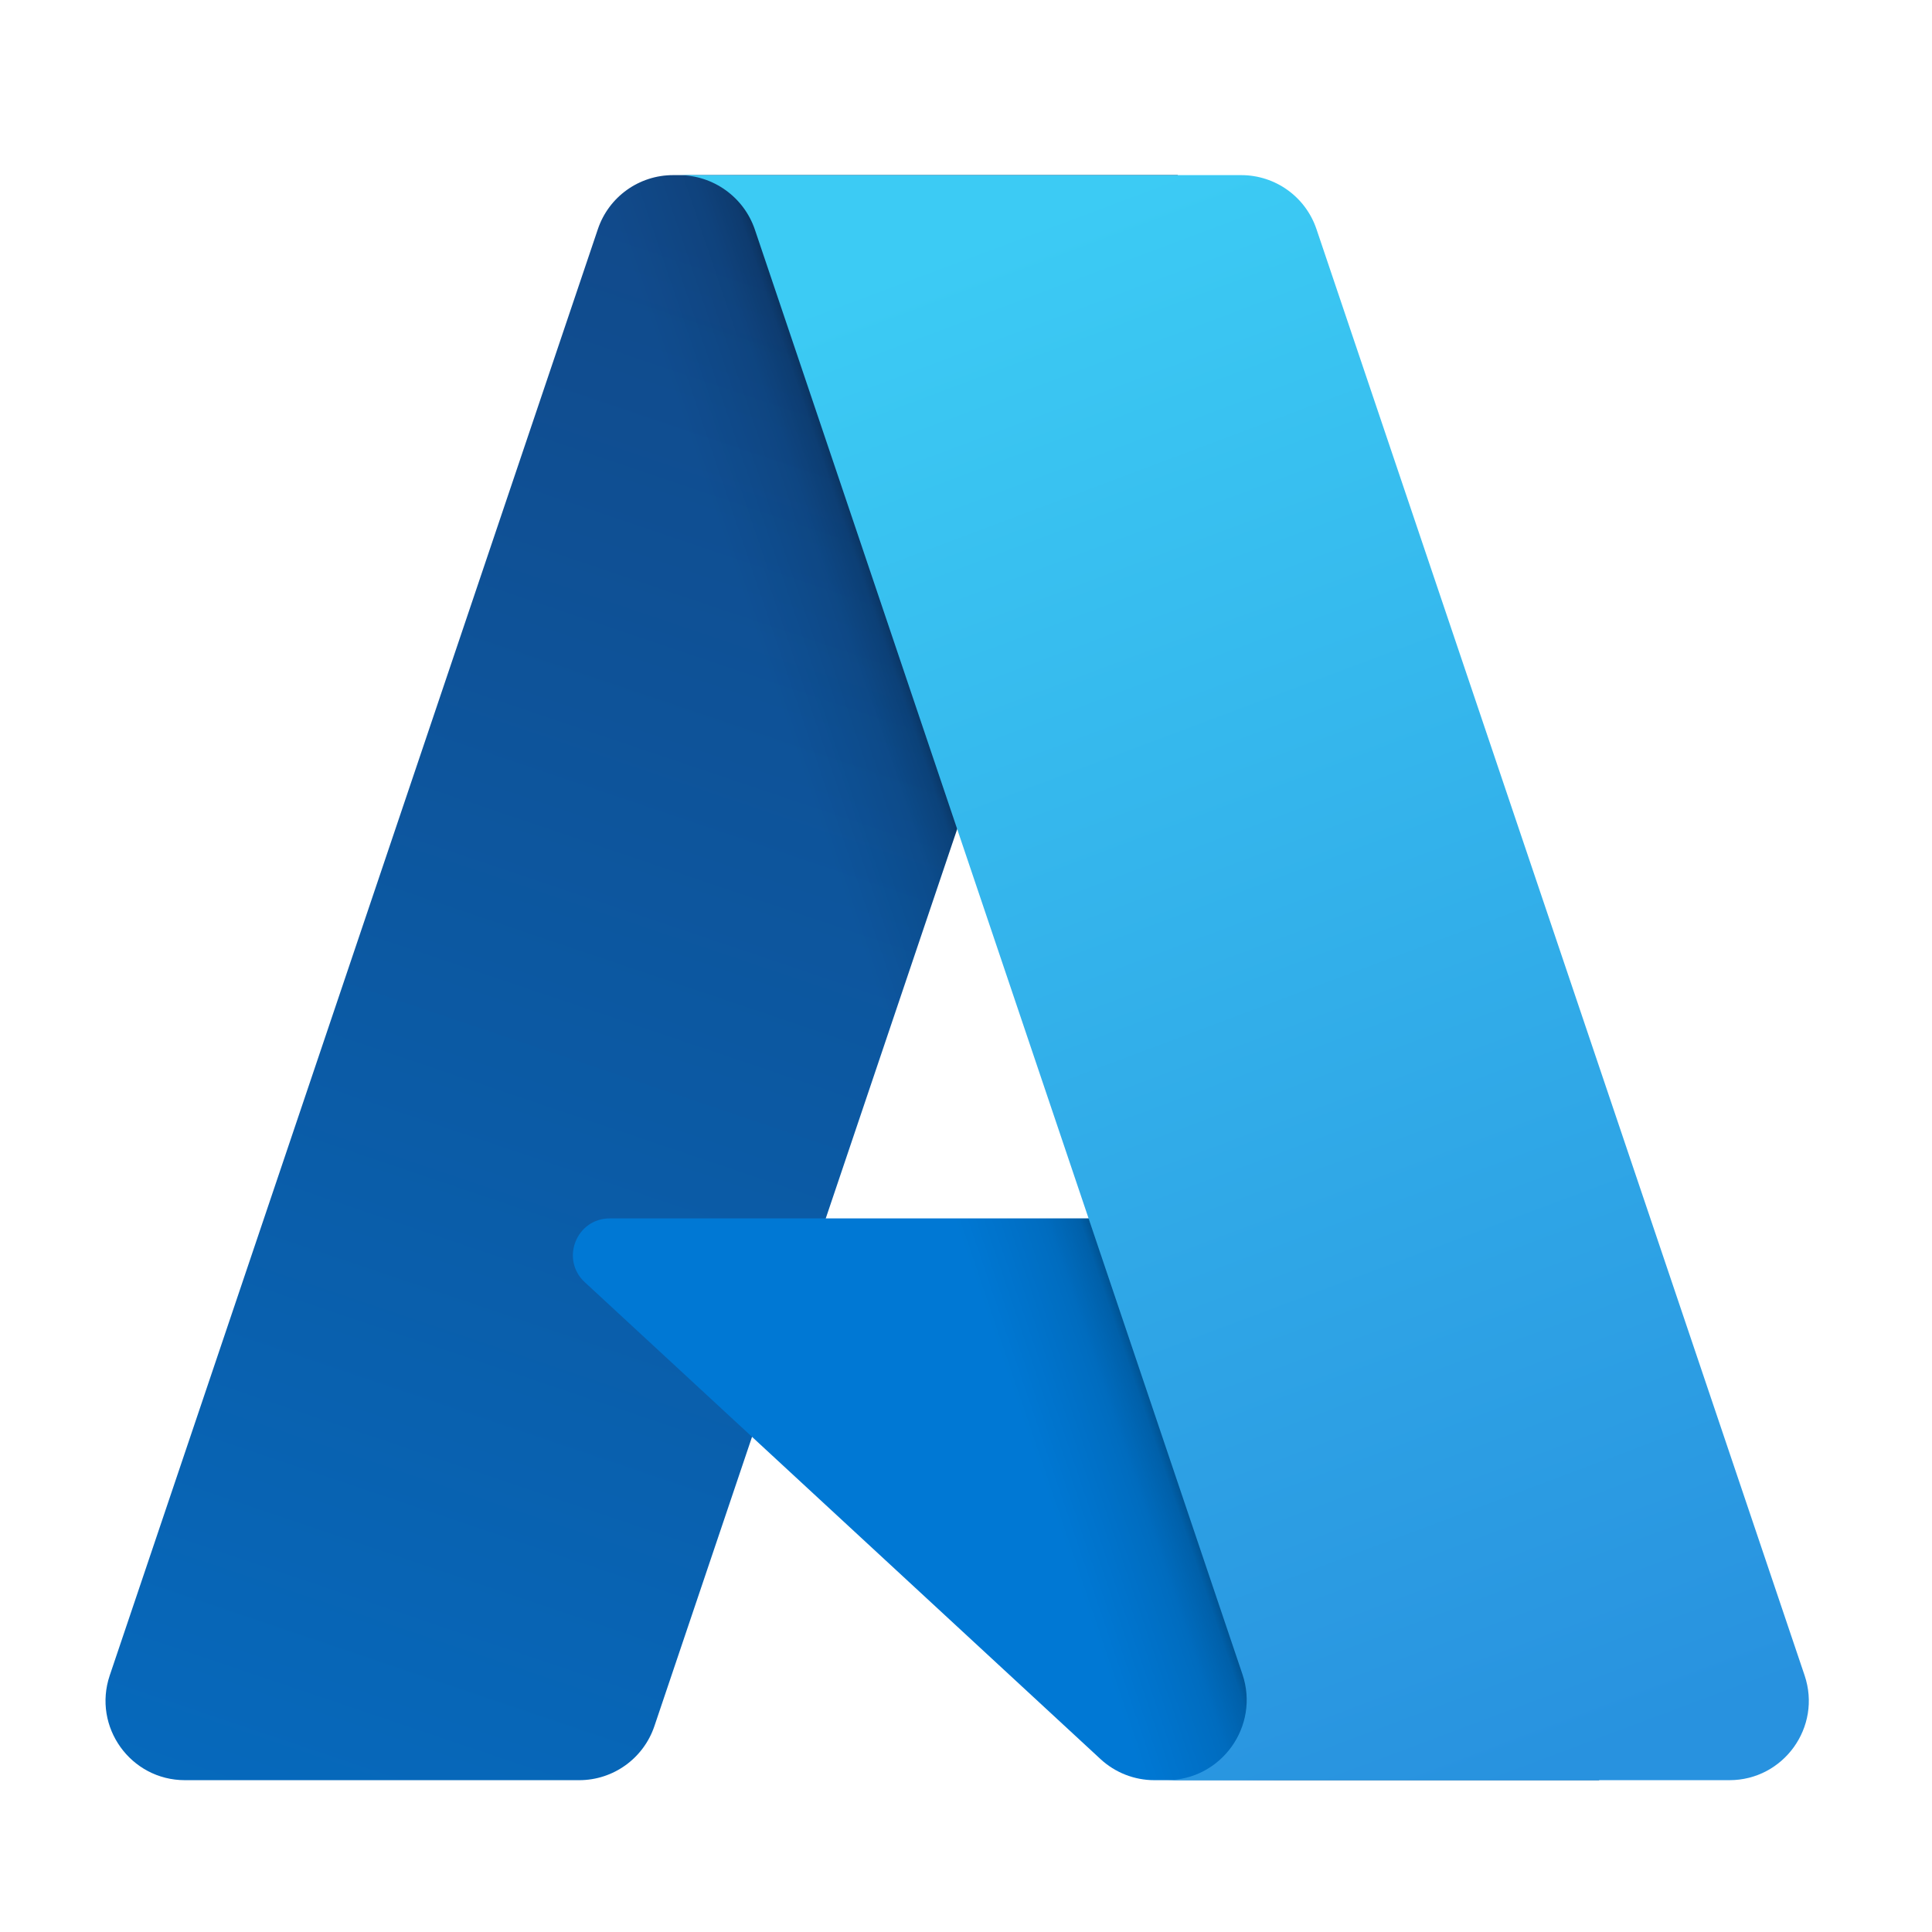
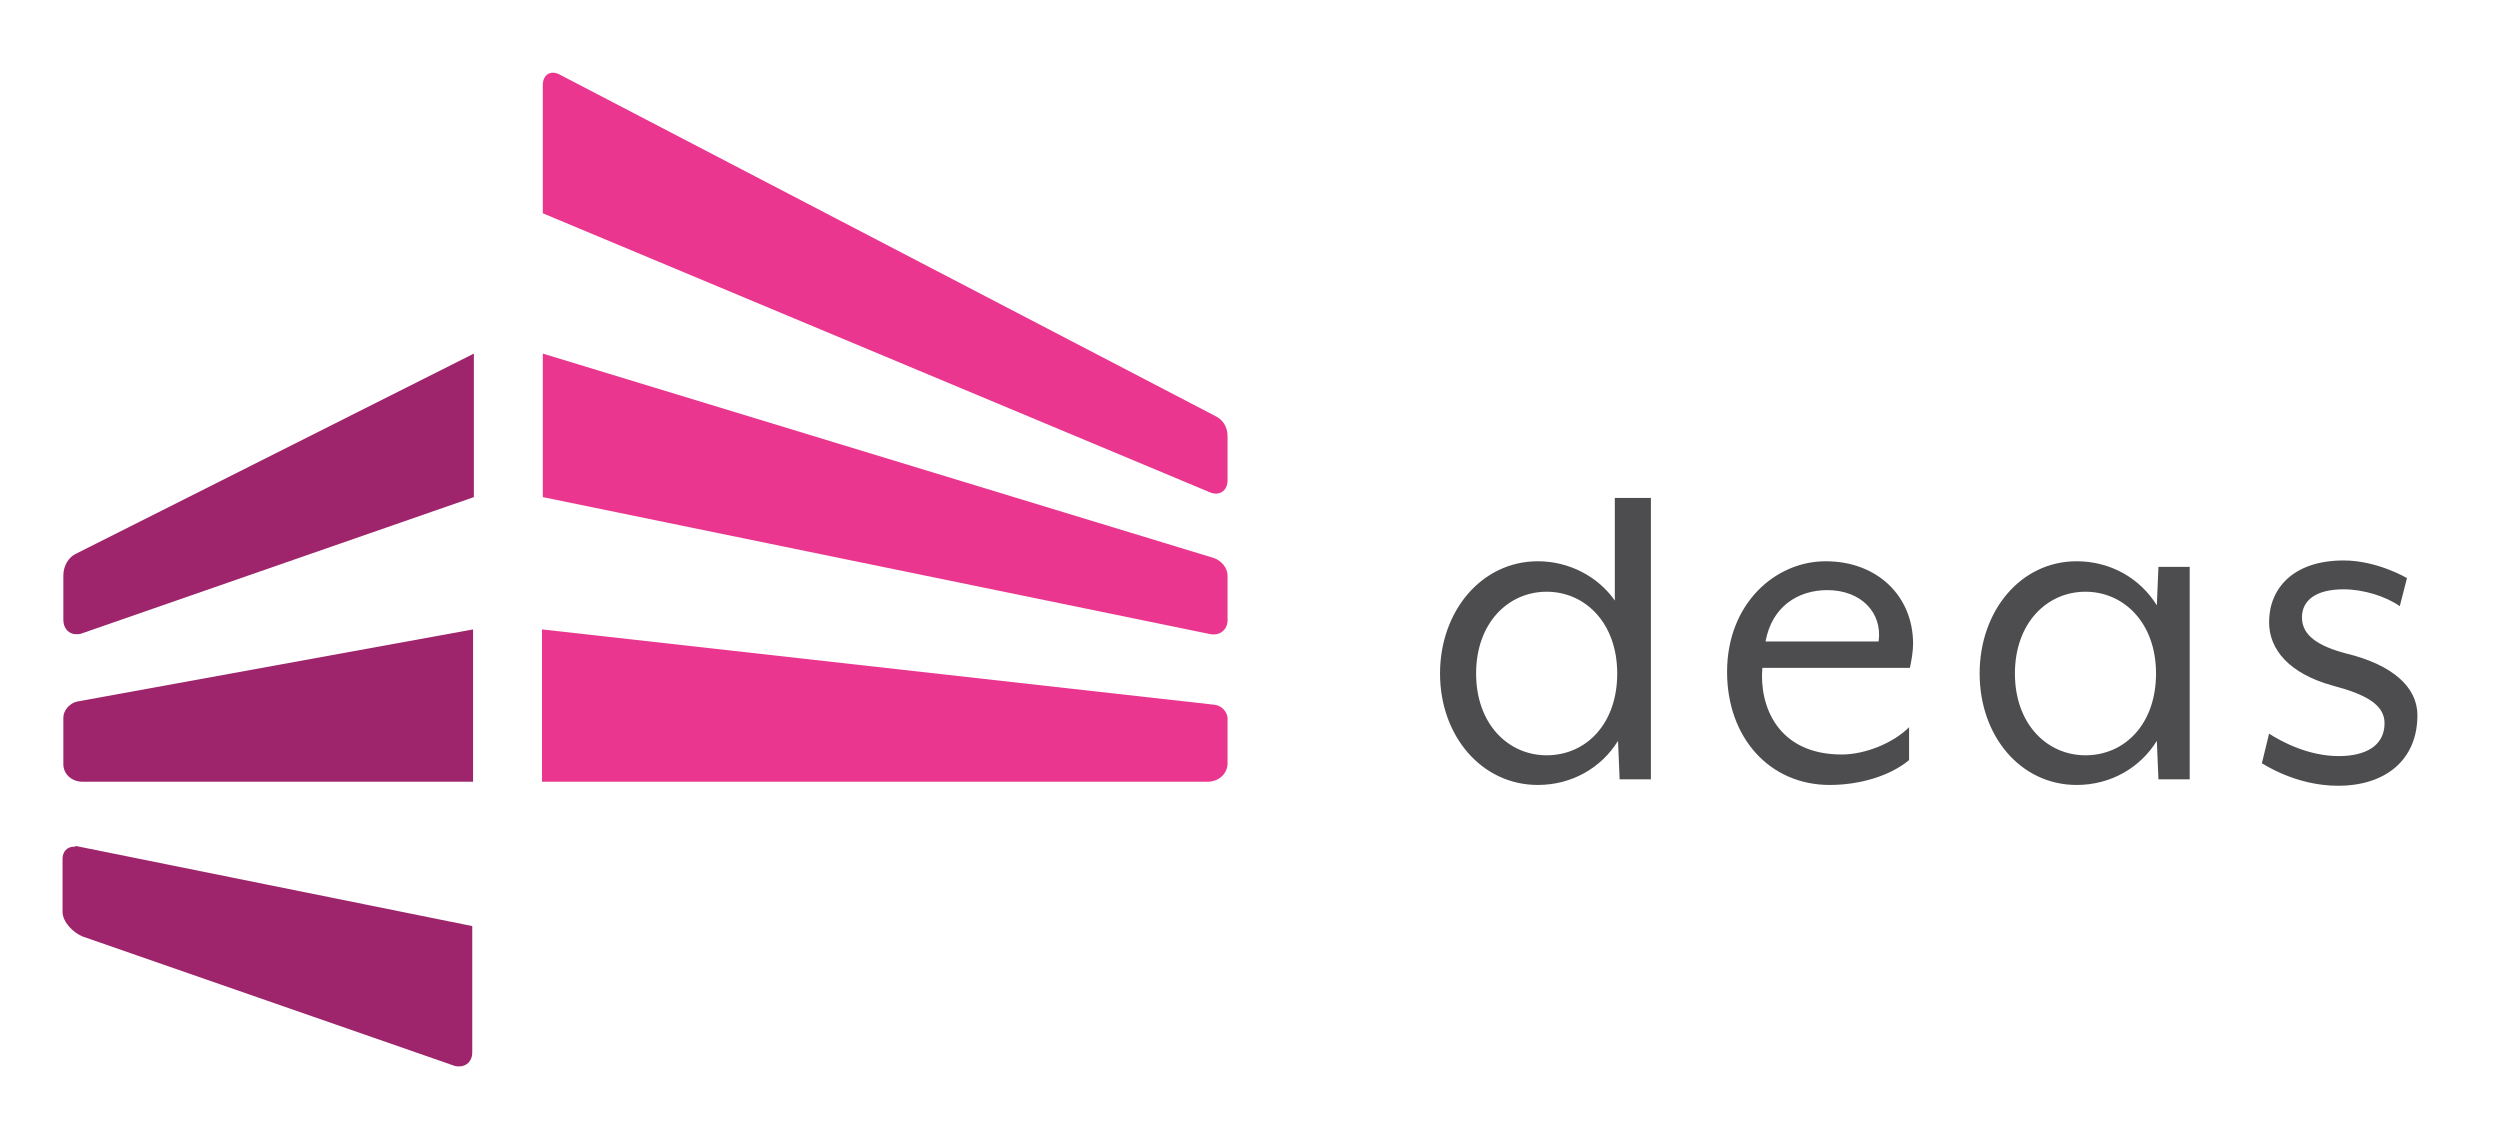
- <svg xmlns="http://www.w3.org/2000/svg" width="100%" height="100%" viewBox="0 0 65 65" fill="none">
-   <path d="M20.115 7.708C20.481 6.622 21.499 5.892 22.645 5.892H39.628L22.016 58.075C21.649 59.161 20.632 59.892 19.486 59.892H6.222C4.395 59.892 3.108 58.098 3.692 56.368L20.115 7.708Z" fill="url(#paint0_linear_2532_530598)" />
-   <path d="M47.224 40.992H20.514C19.388 40.992 18.847 42.374 19.674 43.138L37.025 59.182C37.519 59.639 38.166 59.892 38.838 59.892H53.803L47.224 40.992Z" fill="#0078D4" />
-   <path d="M22.645 5.892C21.499 5.892 20.481 6.622 20.115 7.708L3.692 56.368C3.108 58.098 4.395 59.892 6.222 59.892H19.486C20.631 59.892 21.649 59.161 22.016 58.075L25.283 48.394L36.834 59.174C37.328 59.635 37.979 59.892 38.655 59.892H53.803L47.224 40.992H27.781L39.628 5.892H22.645Z" fill="url(#paint1_linear_2532_530598)" />
-   <path d="M44.291 7.708C43.925 6.622 42.907 5.892 41.761 5.892H22.753H22.84C23.998 5.892 25.027 6.631 25.398 7.728L41.8 56.328C42.391 58.078 41.089 59.892 39.242 59.892H38.953H58.184C60.01 59.892 61.298 58.098 60.714 56.368L44.291 7.708Z" fill="url(#paint2_linear_2532_530598)" />
-   <defs>
-     <linearGradient id="paint0_linear_2532_530598" x1="22.551" y1="7.761" x2="4.939" y2="59.79" gradientUnits="userSpaceOnUse">
-       <stop stop-color="#114A8B" />
-       <stop offset="1" stop-color="#0669BC" />
-     </linearGradient>
-     <linearGradient id="paint1_linear_2532_530598" x1="36.622" y1="40.997" x2="32.551" y2="42.374" gradientUnits="userSpaceOnUse">
-       <stop stop-opacity="0.3" />
-       <stop offset="0.071" stop-opacity="0.2" />
-       <stop offset="0.321" stop-opacity="0.1" />
-       <stop offset="0.623" stop-opacity="0.05" />
-       <stop offset="1" stop-opacity="0" />
-     </linearGradient>
-     <linearGradient id="paint2_linear_2532_530598" x1="33.716" y1="7.761" x2="53.049" y2="59.267" gradientUnits="userSpaceOnUse">
-       <stop stop-color="#3CCBF4" />
-       <stop offset="1" stop-color="#2892DF" />
-     </linearGradient>
-   </defs>
+ <svg xmlns="http://www.w3.org/2000/svg" version="1.1" id="Layer_1" x="0px" y="0px" width="311.8px" height="141.7px" viewBox="0 0 311.8 141.7" style="enable-background:new 0 0 311.8 141.7;" xml:space="preserve">
+   <style type="text/css">
+ 	.st0{fill:#9E256C;}
+ 	.st1{fill:#EA368E;}
+ 	.st2{fill:#4D4D4F;}
+ </style>
+   <path class="st0" d="M9.4,69.1c-0.8,0.4-1.5,1.4-1.5,2.7v5.5c0,1.1,0.7,1.8,1.6,1.8c0.2,0,0.5,0,0.7-0.1l48.9-17V44.1" />
+   <path class="st0" d="M9.6,87.5c-0.9,0.2-1.7,1.1-1.7,2v5.8c0,1.3,1.1,2.2,2.4,2.2H59v-19" />
+   <path class="st0" d="M9.2,105.6c-0.8,0-1.4,0.6-1.4,1.5v6.6c0,1.3,1.3,2.6,2.5,3.1l46.3,16.1c0.2,0.1,0.5,0.1,0.7,0.1  c0.9,0,1.6-0.7,1.6-1.7v-15.8l-49.5-10C9.5,105.6,9.3,105.6,9.2,105.6" />
+   <path class="st1" d="M151.6,51.9c0.8,0.4,1.5,1.2,1.5,2.5v5.5c0,1.3-1,2-2.2,1.5L67.7,26.6v-16c0-1.3,1-1.9,2.1-1.3L151.6,51.9z" />
+   <path class="st1" d="M151.4,69.6c0.9,0.3,1.7,1.2,1.7,2.2v5.3c0.1,1.3-0.8,2.2-2.1,2L67.7,62V44.1L151.4,69.6z" />
+   <path class="st1" d="M151.5,87.9c0.9,0.1,1.7,1,1.6,1.9v5.4c0,1.3-1.1,2.3-2.5,2.3h-83v-19L151.5,87.9z" />
+   <path class="st2" d="M291.6,98c5.9,0,9.9-3.2,9.9-8.8c0-3.5-3.1-6.3-8.9-7.7c-3.4-0.9-5.5-2.2-5.5-4.5c0-2.1,1.7-3.5,5.2-3.5  c2.5,0,5.3,0.9,7,2.1l0.9-3.5c0,0-3.7-2.2-7.9-2.2c-6.3,0-9.3,3.5-9.3,7.7c0,3.4,2.5,6.4,7.9,7.9c4.2,1.1,6.5,2.4,6.5,4.7  c0,2.9-2.5,4.1-5.7,4.1c-3.7,0-7-1.7-8.7-2.8l-0.9,3.7C282.2,95.2,286.2,98,291.6,98 M260.1,94.2c-4.8,0-8.8-3.9-8.8-10.2  s4-10.2,8.8-10.2c4.8,0,8.8,3.9,8.8,10.2S265,94.2,260.1,94.2 M259,97.9c4.2,0,7.9-2.1,10-5.5l0.2,4.8h3.9V70.7h-3.9l-0.2,4.8  c-2.1-3.4-5.8-5.5-10-5.5c-7,0-12.1,6.2-12.1,14S252,97.9,259,97.9 M220.2,80c0.8-4.4,4.1-6.4,7.7-6.4c4.2,0,6.9,2.8,6.4,6.4H220.2z   M228.2,97.9c3.7,0,7.5-1.1,9.9-3.1v-4.1c-2,2-5.5,3.4-8.4,3.4c-8.1,0-10.3-6.2-9.9-10.8h18.4c0.2-0.9,0.4-2.1,0.4-3  c0-6-4.5-10.3-10.9-10.3c-6.3,0-12.3,5.3-12.3,13.8C215.4,92,220.7,97.9,228.2,97.9 M192.9,94.2c-4.8,0-8.8-3.9-8.8-10.2  s4-10.2,8.8-10.2s8.8,3.9,8.8,10.2S197.8,94.2,192.9,94.2 M191.8,97.9c4.2,0,7.9-2.1,10-5.5l0.2,4.8h3.9V62.1h-4.5v12.8  c-2.1-3-5.7-4.9-9.6-4.9c-7,0-12.2,6.2-12.2,14S184.8,97.9,191.8,97.9" />
</svg>
